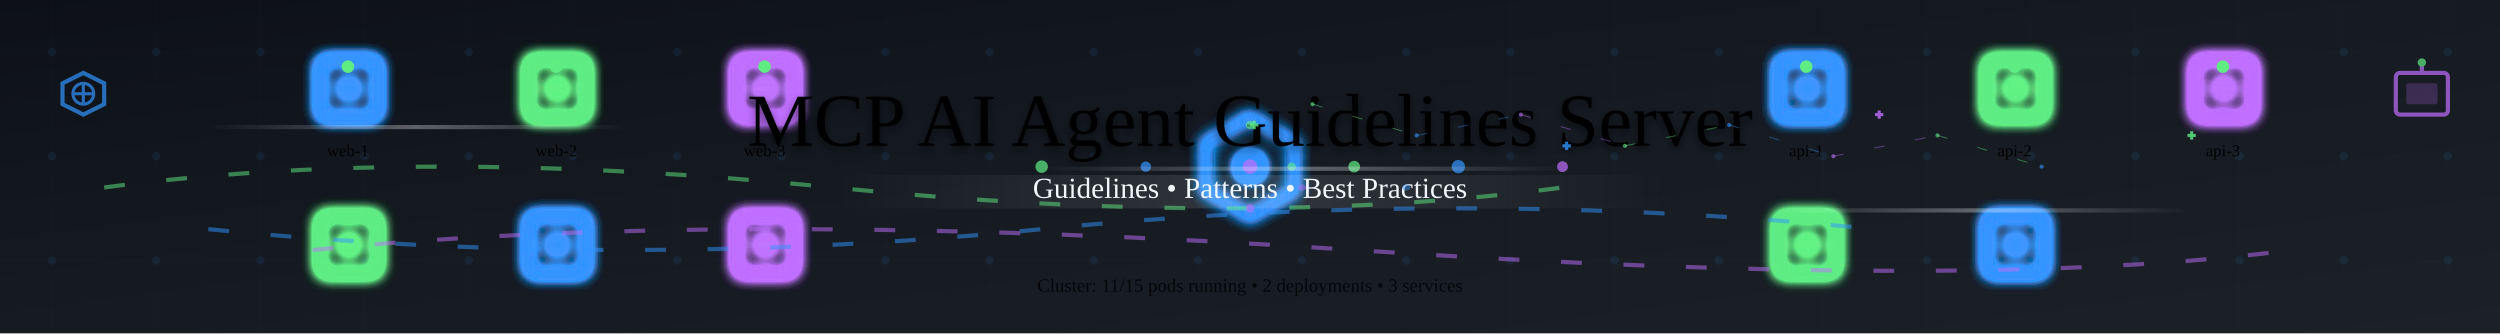
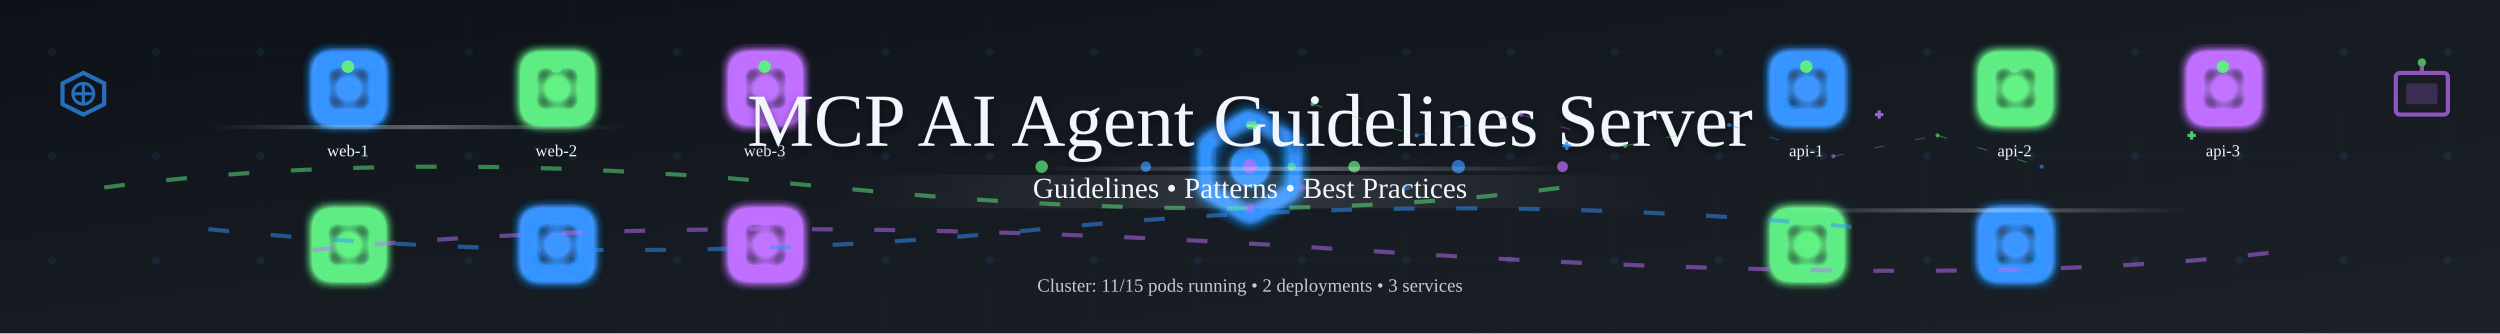
<svg xmlns="http://www.w3.org/2000/svg" width="1200" height="160" viewBox="0 0 1200 160" role="img" aria-label="Kubernetes Orchestration">
  <defs>
    <linearGradient id="bgK8sGrad" x1="0%" y1="0%" x2="100%" y2="100%">
      <stop offset="0%" style="stop-color:#0d1117;stop-opacity:1">
        <animate attributeName="stop-color" values="#0d1117;#1c2128;#0d1117" dur="5.5s" repeatCount="indefinite" />
      </stop>
      <stop offset="50%" style="stop-color:#161b22;stop-opacity:1" />
      <stop offset="100%" style="stop-color:#1c2128;stop-opacity:1">
        <animate attributeName="stop-color" values="#1c2128;#0d1117;#1c2128" dur="5.5s" repeatCount="indefinite" />
      </stop>
    </linearGradient>
    <radialGradient id="podGlow" cx="50%" cy="50%" r="50%">
      <stop offset="0%" style="stop-color:#3094FF;stop-opacity:1" />
      <stop offset="50%" style="stop-color:#C06EFF;stop-opacity:0.6" />
      <stop offset="100%" style="stop-color:#5FED83;stop-opacity:0" />
    </radialGradient>
    <filter id="glow" x="-50%" y="-50%" width="200%" height="200%">
      <feGaussianBlur stdDeviation="3" result="blur" />
      <feColorMatrix in="blur" type="matrix" values="1 0 0 0 0  0 1 0 0 0  0 0 1 0 0  0 0 0 8 0" result="glow" />
      <feMerge>
        <feMergeNode in="glow" />
        <feMergeNode in="SourceGraphic" />
      </feMerge>
    </filter>
    <filter id="dropShadow" x="-50%" y="-50%" width="200%" height="200%">
      <feGaussianBlur in="SourceAlpha" stdDeviation="2" />
      <feOffset dx="0" dy="2" result="offsetblur" />
      <feFlood flood-color="#000000" flood-opacity="0.5" />
      <feComposite in2="offsetblur" operator="in" />
      <feMerge>
        <feMergeNode />
        <feMergeNode in="SourceGraphic" />
      </feMerge>
    </filter>
    <linearGradient id="shine10" x1="0%" y1="0%" x2="100%" y2="0%">
      <stop offset="0%" style="stop-color:#ffffff;stop-opacity:0" />
      <stop offset="50%" style="stop-color:#ffffff;stop-opacity:0.8" />
      <stop offset="100%" style="stop-color:#ffffff;stop-opacity:0" />
      <animate attributeName="x1" values="-100%;200%" dur="1.5s" repeatCount="indefinite" />
      <animate attributeName="x2" values="0%;300%" dur="1.5s" repeatCount="indefinite" />
    </linearGradient>
    <pattern id="clusterPattern" x="0" y="0" width="50" height="50" patternUnits="userSpaceOnUse">
      <path d="M 25 0 L 25 50 M 0 25 L 50 25" stroke="#30363d" stroke-width="0.5" opacity="0.2" />
      <circle cx="25" cy="25" r="2" fill="#3094FF" opacity="0.3" />
    </pattern>
    <symbol id="pod" viewBox="0 0 20 20">
      <rect x="2" y="2" width="16" height="16" rx="2" fill="none" stroke="currentColor" stroke-width="1.5" />
      <circle cx="10" cy="10" r="4" fill="currentColor" opacity="0.3" />
    </symbol>
  </defs>
  <style>
    @media (prefers-color-scheme: dark) {
      .text-primary { fill: #f0f6fc; font-family: 'SF Pro Display', -apple-system, BlinkMacSystemFont, 'Segoe UI', 'Roboto', 'Helvetica Neue', Arial, sans-serif; font-weight: 700; letter-spacing: -0.5px; }
      .text-secondary { fill: #c9d1d9; font-family: 'SF Pro Text', -apple-system, BlinkMacSystemFont, 'Segoe UI', 'Roboto', 'Helvetica Neue', Arial, sans-serif; font-weight: 500; letter-spacing: 0.5px; }
    }
    @media (prefers-color-scheme: light) {
      .text-primary { fill: #24292f; font-family: 'SF Pro Display', -apple-system, BlinkMacSystemFont, 'Segoe UI', 'Roboto', 'Helvetica Neue', Arial, sans-serif; font-weight: 700; letter-spacing: -0.5px; }
      .text-secondary { fill: #1f2328; font-family: 'SF Pro Text', -apple-system, BlinkMacSystemFont, 'Segoe UI', 'Roboto', 'Helvetica Neue', Arial, sans-serif; font-weight: 500; letter-spacing: 0.5px; }
    }
    
    .pod-scale { 
      animation: pod-scaling 3s cubic-bezier(0.4, 0, 0.2, 1) infinite; 
      transform-origin: center;
    }
    @keyframes pod-scaling {
      0% { opacity: 0; transform: scale(0.0); }
      50% { opacity: 1; transform: scale(2.0); }
      100% { opacity: 0.7; transform: scale(2.0); }
    }
    
    .rolling-update {
      animation: roll-wave 4s ease-in-out infinite;
      transform-origin: center;
    }
    @keyframes roll-wave {
      0%, 100% { opacity: 0.4; transform: translateY(0); }
      50% { opacity: 1; transform: translateY(-10.0px); }
    }
    
    .health-pulse {
      animation: health-beat 2s cubic-bezier(0.4, 0, 0.6, 1) infinite;
    }
    @keyframes health-beat {
      0%, 100% { opacity: 0.3; r: 3; }
      50% { opacity: 1; r: 5; }
    }
    
    .deploy-wave {
      stroke-dasharray: 400;
      stroke-dashoffset: 400;
      animation: deploy-flow 5s linear infinite;
    }
    @keyframes deploy-flow {
      to { stroke-dashoffset: 0; }
    }
    
    .kubectl-spin {
      animation: kubectl-rotate 12s linear infinite;
      transform-origin: center;
    }
    @keyframes kubectl-rotate {
      to { transform: rotate(360deg); }
    }
    
    .helm-icon {
      animation: helm-float 4s ease-in-out infinite;
    }
    @keyframes helm-float {
      0%, 100% { transform: translateY(0); }
      50% { transform: translateY(-16.0px); }
    }
    
    @media (prefers-reduced-motion: reduce) { 
      * { animation: none !important; } 
    }
  
    /* Enhanced header particle effects */
    .h-particle {
      animation: h-particle-rise 5s ease-out infinite;
    }
    @keyframes h-particle-rise {
      0% { opacity: 0; transform: translateY(60px) scale(0); }
      50% { opacity: 1; transform: translateY(30px) scale(2.5); }
      100% { opacity: 0; transform: translateY(0) scale(0); }
    }
    
    .h-sparkle {
      animation: h-sparkle-twinkle 2s ease-in-out infinite;
      transform-origin: center;
    }
    @keyframes h-sparkle-twinkle {
      0%, 100% { opacity: 0; transform: scale(0) rotate(0deg); }
      50% { opacity: 1; transform: scale(3) rotate(180deg); }
    }
    
    /* Energy waves */
    .h-energy {
      stroke-dasharray: 10 20;
      animation: h-energy-pulse 4s linear infinite;
    }
    @keyframes h-energy-pulse {
      to { stroke-dashoffset: -200; }
    }
    
    /* Orbital elements */
    .h-orbit {
      animation: h-orbit-spin 15s linear infinite;
      transform-origin: center;
    }
    @keyframes h-orbit-spin {
      to { transform: rotate(360deg); }
    }
    
    /* Glow intensity */
    .h-glow-intense {
      animation: h-glow-pulse 3s ease-in-out infinite;
    }
    @keyframes h-glow-pulse {
      0%, 100% { filter: drop-shadow(0 0 5px currentColor); opacity: 0.6; }
      50% { filter: drop-shadow(0 0 15px currentColor); opacity: 1; }
    }
    
    /* Beam effect */
    .h-beam {
      animation: h-beam-sweep 5s ease-in-out infinite;
      transform-origin: center;
    }
    @keyframes h-beam-sweep {
      0%, 100% { opacity: 0; transform: scaleX(0); }
      50% { opacity: 0.8; transform: scaleX(4); }
    }
    
    /* Constellation effect */
    .h-star {
      animation: h-star-blink 4s ease-in-out infinite;
    }
    @keyframes h-star-blink {
      0%, 100% { opacity: 0.2; r: 1px; }
      50% { opacity: 1; r: 3px; }
    }
    
    /* Network lines */
    .h-network {
      stroke-dasharray: 5 15;
      animation: h-network-pulse 6s linear infinite;
      opacity: 0.4;
    }
    @keyframes h-network-pulse {
      0%, 100% { opacity: 0.2; }
      50% { opacity: 0.8; stroke-dashoffset: -100; }
    }
    
    </style>
  <rect width="1200" height="160" fill="url(#bgK8sGrad)" />
  <rect width="1200" height="160" fill="url(#clusterPattern)" opacity="0.3" />
  <g class="kubectl-spin" transform="translate(600, 80)" filter="url(#glow)">
    <path d="M 0,-25 L 22,-12 L 22,12 L 0,25 L -22,12 L -22,-12 Z" fill="none" stroke="#3094FF" stroke-width="2" opacity="0.5" />
    <path d="M 0,-20 L 17,-10 L 17,10 L 0,20 L -17,10 L -17,-10 Z" fill="none" stroke="#3094FF" stroke-width="1" opacity="0.3" />
    <circle cx="0" cy="0" r="6" fill="#3094FF" />
  </g>
  <g filter="url(#glow)">
    <g class="pod-scale" style="animation-delay: 0s">
      <use href="#pod" x="150" y="25" width="35" height="35" color="#3094FF" opacity="0.7" />
    </g>
    <g class="pod-scale" style="animation-delay: 0.5s">
      <use href="#pod" x="250" y="25" width="35" height="35" color="#5FED83" opacity="0.7" />
    </g>
    <g class="pod-scale" style="animation-delay: 1s">
      <use href="#pod" x="350" y="25" width="35" height="35" color="#C06EFF" opacity="0.7" />
    </g>
    <g class="pod-scale" style="animation-delay: 1.5s">
      <use href="#pod" x="850" y="25" width="35" height="35" color="#3094FF" opacity="0.7" />
    </g>
    <g class="pod-scale" style="animation-delay: 2s">
      <use href="#pod" x="950" y="25" width="35" height="35" color="#5FED83" opacity="0.7" />
    </g>
    <g class="pod-scale" style="animation-delay: 2.5s">
      <use href="#pod" x="1050" y="25" width="35" height="35" color="#C06EFF" opacity="0.7" />
    </g>
    <g class="rolling-update" style="animation-delay: 0s">
      <use href="#pod" x="150" y="100" width="35" height="35" color="#5FED83" opacity="0.7" />
    </g>
    <g class="rolling-update" style="animation-delay: 1s">
      <use href="#pod" x="250" y="100" width="35" height="35" color="#3094FF" opacity="0.7" />
    </g>
    <g class="rolling-update" style="animation-delay: 2s">
      <use href="#pod" x="350" y="100" width="35" height="35" color="#C06EFF" opacity="0.7" />
    </g>
    <g class="rolling-update" style="animation-delay: 3s">
      <use href="#pod" x="850" y="100" width="35" height="35" color="#5FED83" opacity="0.7" />
    </g>
    <g class="rolling-update" style="animation-delay: 4s">
      <use href="#pod" x="950" y="100" width="35" height="35" color="#3094FF" opacity="0.7" />
    </g>
  </g>
  <path class="deploy-wave" d="M 200 80 L 580 80" fill="none" stroke="#3094FF" stroke-width="2" opacity="0.4" style="animation-delay: 0s" />
  <path class="deploy-wave" d="M 620 80 L 1000 80" fill="none" stroke="#5FED83" stroke-width="2" opacity="0.4" style="animation-delay: 2s" />
  <circle class="health-pulse" cx="167" cy="32" r="3" fill="#5FED83" style="animation-delay: 0s" />
  <circle class="health-pulse" cx="267" cy="32" r="3" fill="#5FED83" style="animation-delay: 0.5s" />
  <circle class="health-pulse" cx="367" cy="32" r="3" fill="#5FED83" style="animation-delay: 1s" />
  <circle class="health-pulse" cx="867" cy="32" r="3" fill="#5FED83" style="animation-delay: 1.5s" />
  <circle class="health-pulse" cx="967" cy="32" r="3" fill="#5FED83" style="animation-delay: 2s" />
  <circle class="health-pulse" cx="1067" cy="32" r="3" fill="#5FED83" style="animation-delay: 2.5s" />
-   <text x="167" y="75" text-anchor="middle" class="text-secondary" font-size="8">web-1</text>
-   <text x="267" y="75" text-anchor="middle" class="text-secondary" font-size="8">web-2</text>
-   <text x="367" y="75" text-anchor="middle" class="text-secondary" font-size="8">web-3</text>
-   <text x="867" y="75" text-anchor="middle" class="text-secondary" font-size="8">api-1</text>
-   <text x="967" y="75" text-anchor="middle" class="text-secondary" font-size="8">api-2</text>
-   <text x="1067" y="75" text-anchor="middle" class="text-secondary" font-size="8">api-3</text>
+   <text x="167" y="75" text-anchor="middle" class="text-secondary" font-size="8" fill="#f0f6fc">web-1</text>
+   <text x="267" y="75" text-anchor="middle" class="text-secondary" font-size="8" fill="#f0f6fc">web-2</text>
+   <text x="367" y="75" text-anchor="middle" class="text-secondary" font-size="8" fill="#f0f6fc">web-3</text>
+   <text x="867" y="75" text-anchor="middle" class="text-secondary" font-size="8" fill="#f0f6fc">api-1</text>
+   <text x="967" y="75" text-anchor="middle" class="text-secondary" font-size="8" fill="#f0f6fc">api-2</text>
+   <text x="1067" y="75" text-anchor="middle" class="text-secondary" font-size="8" fill="#f0f6fc">api-3</text>
  <g class="helm-icon" transform="translate(25, 30)" opacity="0.7">
    <path d="M 15 5 L 25 10 L 25 20 L 15 25 L 5 20 L 5 10 Z" fill="none" stroke="#3094FF" stroke-width="2" />
    <circle cx="15" cy="15" r="5" fill="none" stroke="#3094FF" stroke-width="1.5" />
    <path d="M 15 10 L 15 20 M 10 15 L 20 15" stroke="#3094FF" stroke-width="1.5" />
  </g>
  <g transform="translate(1150, 30)" opacity="0.7">
    <rect x="0" y="5" width="25" height="20" rx="2" fill="none" stroke="#C06EFF" stroke-width="2" />
    <rect x="5" y="10" width="15" height="10" rx="1" fill="#C06EFF" opacity="0.3" />
    <line x1="12.5" y1="5" x2="12.5" y2="0" stroke="#C06EFF" stroke-width="2" />
    <circle cx="12.5" cy="0" r="2" fill="#5FED83" />
  </g>
-   <text x="600" y="140" text-anchor="middle" class="text-secondary" font-size="9" opacity="0.8">Cluster: 11/15 pods running • 2 deployments • 3 services</text>
-   <text x="600" y="70" text-anchor="middle" class="text-primary" font-size="36" filter="url(#dropShadow)">MCP AI Agent Guidelines Server</text>
+   <text x="600" y="140" text-anchor="middle" class="text-secondary" font-size="9" opacity="0.8" fill="#f0f6fc">Cluster: 11/15 pods running • 2 deployments • 3 services</text>
+   <text x="600" y="70" text-anchor="middle" class="text-primary" font-size="36" filter="url(#dropShadow)" fill="#f0f6fc">MCP AI Agent Guidelines Server</text>
  <text x="600" y="95" text-anchor="middle" class="subtitle text-secondary" font-size="14" fill="#f0f6fc">Guidelines • Patterns • Best Practices</text>
  <rect x="400" y="84" width="400" height="16" fill="url(#shine10)" opacity="0.15" />
  <g opacity="0.7">
    <circle class="h-particle" cx="500" cy="80" r="3" fill="#5FED83" style="animation-delay: 0s" />
    <circle class="h-particle" cx="550" cy="80" r="2.5" fill="#3094FF" style="animation-delay: 0.7s" />
    <circle class="h-particle" cx="600" cy="80" r="3.5" fill="#C06EFF" style="animation-delay: 1.4s" />
    <circle class="h-particle" cx="650" cy="80" r="2.8" fill="#5FED83" style="animation-delay: 2.1s" />
    <circle class="h-particle" cx="700" cy="80" r="3.2" fill="#3094FF" style="animation-delay: 2.8s" />
    <circle class="h-particle" cx="750" cy="80" r="2.6" fill="#C06EFF" style="animation-delay: 3.5s" />
  </g>
  <g opacity="0.8">
    <path class="h-sparkle" d="M 600 60 L 604 60 M 602 58 L 602 62" stroke="#5FED83" stroke-width="1.5" style="animation-delay: 0s" />
    <path class="h-sparkle" d="M 750 70 L 754 70 M 752 68 L 752 72" stroke="#3094FF" stroke-width="1.5" style="animation-delay: 0.5s" />
    <path class="h-sparkle" d="M 900 55 L 904 55 M 902 53 L 902 57" stroke="#C06EFF" stroke-width="1.5" style="animation-delay: 1s" />
    <path class="h-sparkle" d="M 1050 65 L 1054 65 M 1052 63 L 1052 67" stroke="#5FED83" stroke-width="1.5" style="animation-delay: 1.5s" />
  </g>
  <g opacity="0.5">
    <path class="h-energy" d="M 50 90 Q 200 70, 400 90 T 750 90" stroke="#5FED83" stroke-width="2" fill="none" style="animation-delay: 0s" />
    <path class="h-energy" d="M 100 110 Q 300 130, 500 110 T 900 110" stroke="#3094FF" stroke-width="2" fill="none" style="animation-delay: 1s" />
    <path class="h-energy" d="M 150 120 Q 350 100, 650 120 T 1100 120" stroke="#C06EFF" stroke-width="2" fill="none" style="animation-delay: 2s" />
  </g>
  <g opacity="0.6">
    <g class="h-orbit" transform="translate(600, 80)">
      <circle cx="20" cy="0" r="2" fill="#5FED83" />
      <circle cx="-20" cy="0" r="2" fill="#3094FF" />
      <circle cx="0" cy="20" r="2" fill="#C06EFF" />
      <circle cx="0" cy="-20" r="2" fill="#5FED83" />
    </g>
    <g class="h-orbit" transform="translate(650, 90)" style="animation-direction: reverse; animation-duration: 20s;">
      <ellipse cx="25" cy="0" rx="2" ry="1.5" fill="#3094FF" opacity="0.7" />
      <ellipse cx="-25" cy="0" rx="2" ry="1.5" fill="#C06EFF" opacity="0.7" />
    </g>
  </g>
  <g opacity="0.4">
    <rect class="h-beam" x="100" y="60" width="200" height="2" fill="url(#shine10)" style="animation-delay: 0s" />
    <rect class="h-beam" x="500" y="80" width="250" height="2" fill="url(#shine10)" style="animation-delay: 1.5s" />
    <rect class="h-beam" x="850" y="100" width="200" height="2" fill="url(#shine10)" style="animation-delay: 3s" />
  </g>
  <g class="h-glow-intense" opacity="0.6">
    <circle class="h-star" cx="630" cy="50" r="1" fill="#5FED83" style="animation-delay: 0s" />
    <circle class="h-star" cx="680" cy="65" r="1" fill="#3094FF" style="animation-delay: 0.4s" />
    <circle class="h-star" cx="730" cy="55" r="1" fill="#C06EFF" style="animation-delay: 0.8s" />
    <circle class="h-star" cx="780" cy="70" r="1" fill="#5FED83" style="animation-delay: 1.2s" />
    <circle class="h-star" cx="830" cy="60" r="1" fill="#3094FF" style="animation-delay: 1.6s" />
    <circle class="h-star" cx="880" cy="75" r="1" fill="#C06EFF" style="animation-delay: 2s" />
    <circle class="h-star" cx="930" cy="65" r="1" fill="#5FED83" style="animation-delay: 2.4s" />
    <circle class="h-star" cx="980" cy="80" r="1" fill="#3094FF" style="animation-delay: 2.8s" />
  </g>
  <g class="h-network">
    <line x1="630" y1="50" x2="680" y2="65" stroke="#5FED83" stroke-width="0.5" />
    <line x1="680" y1="65" x2="730" y2="55" stroke="#3094FF" stroke-width="0.5" />
    <line x1="730" y1="55" x2="780" y2="70" stroke="#C06EFF" stroke-width="0.5" />
    <line x1="780" y1="70" x2="830" y2="60" stroke="#5FED83" stroke-width="0.5" />
    <line x1="830" y1="60" x2="880" y2="75" stroke="#3094FF" stroke-width="0.5" />
    <line x1="880" y1="75" x2="930" y2="65" stroke="#C06EFF" stroke-width="0.5" />
    <line x1="930" y1="65" x2="980" y2="80" stroke="#5FED83" stroke-width="0.5" />
  </g>
</svg>
